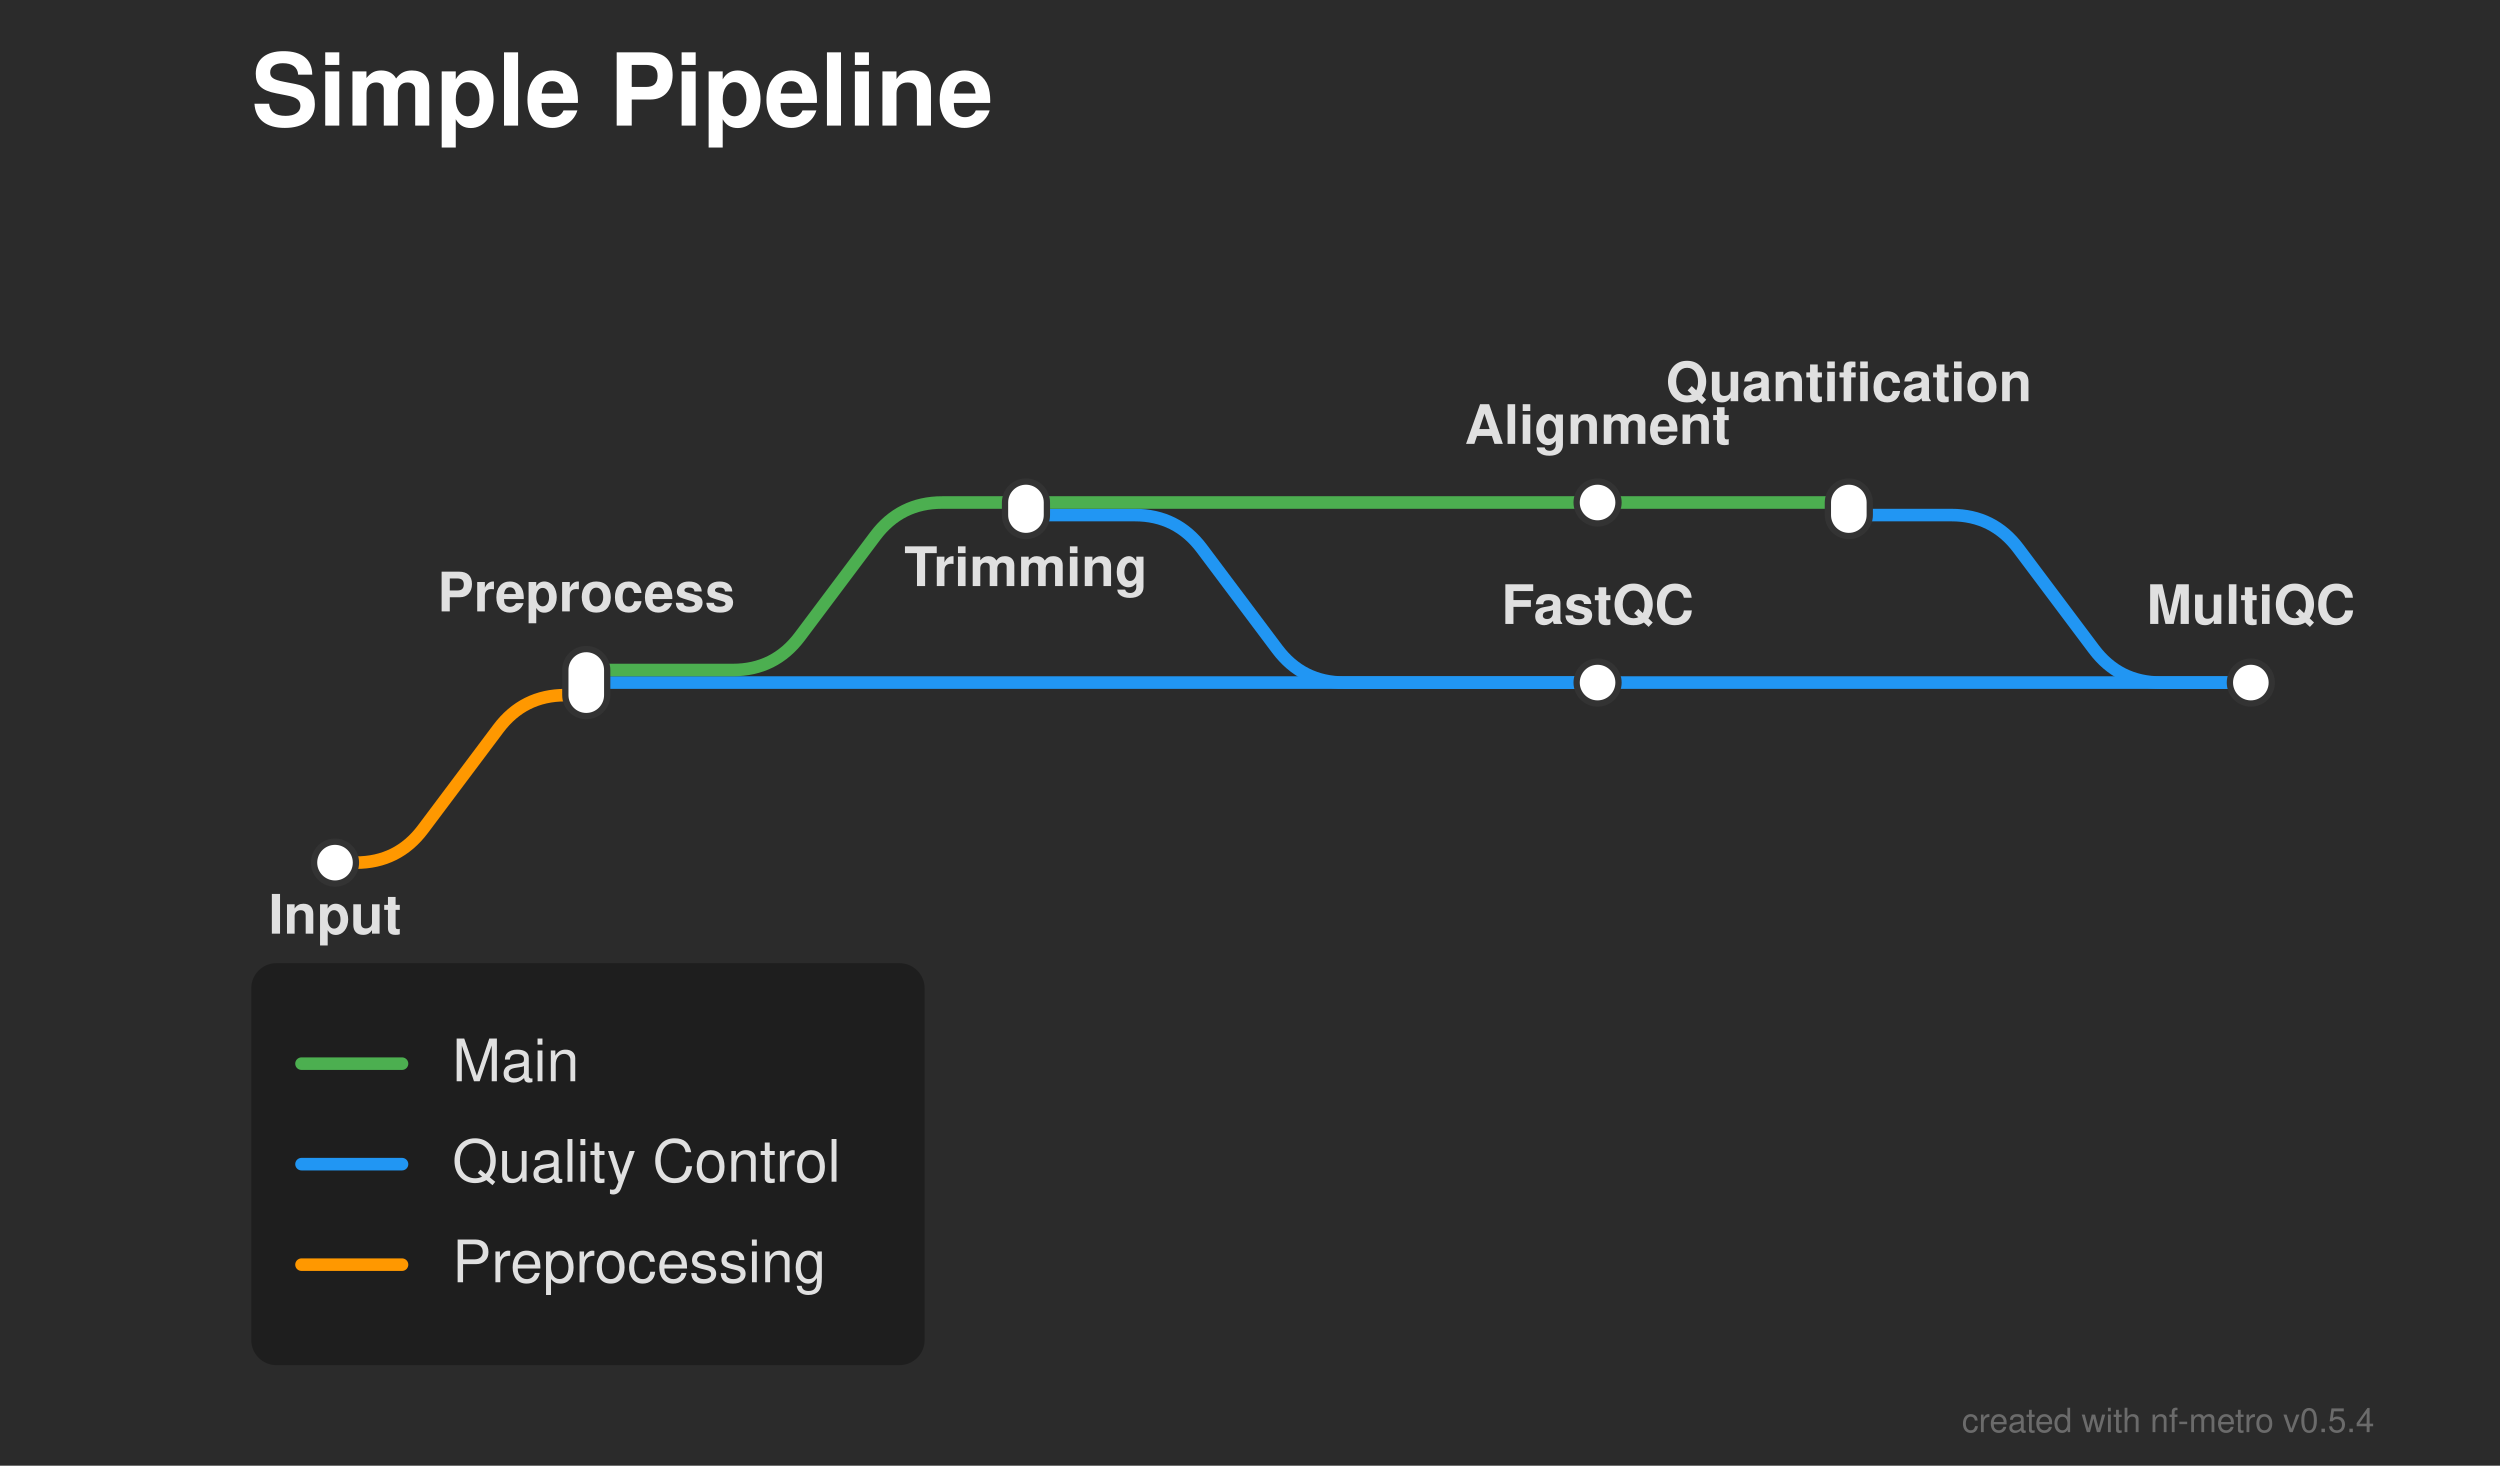
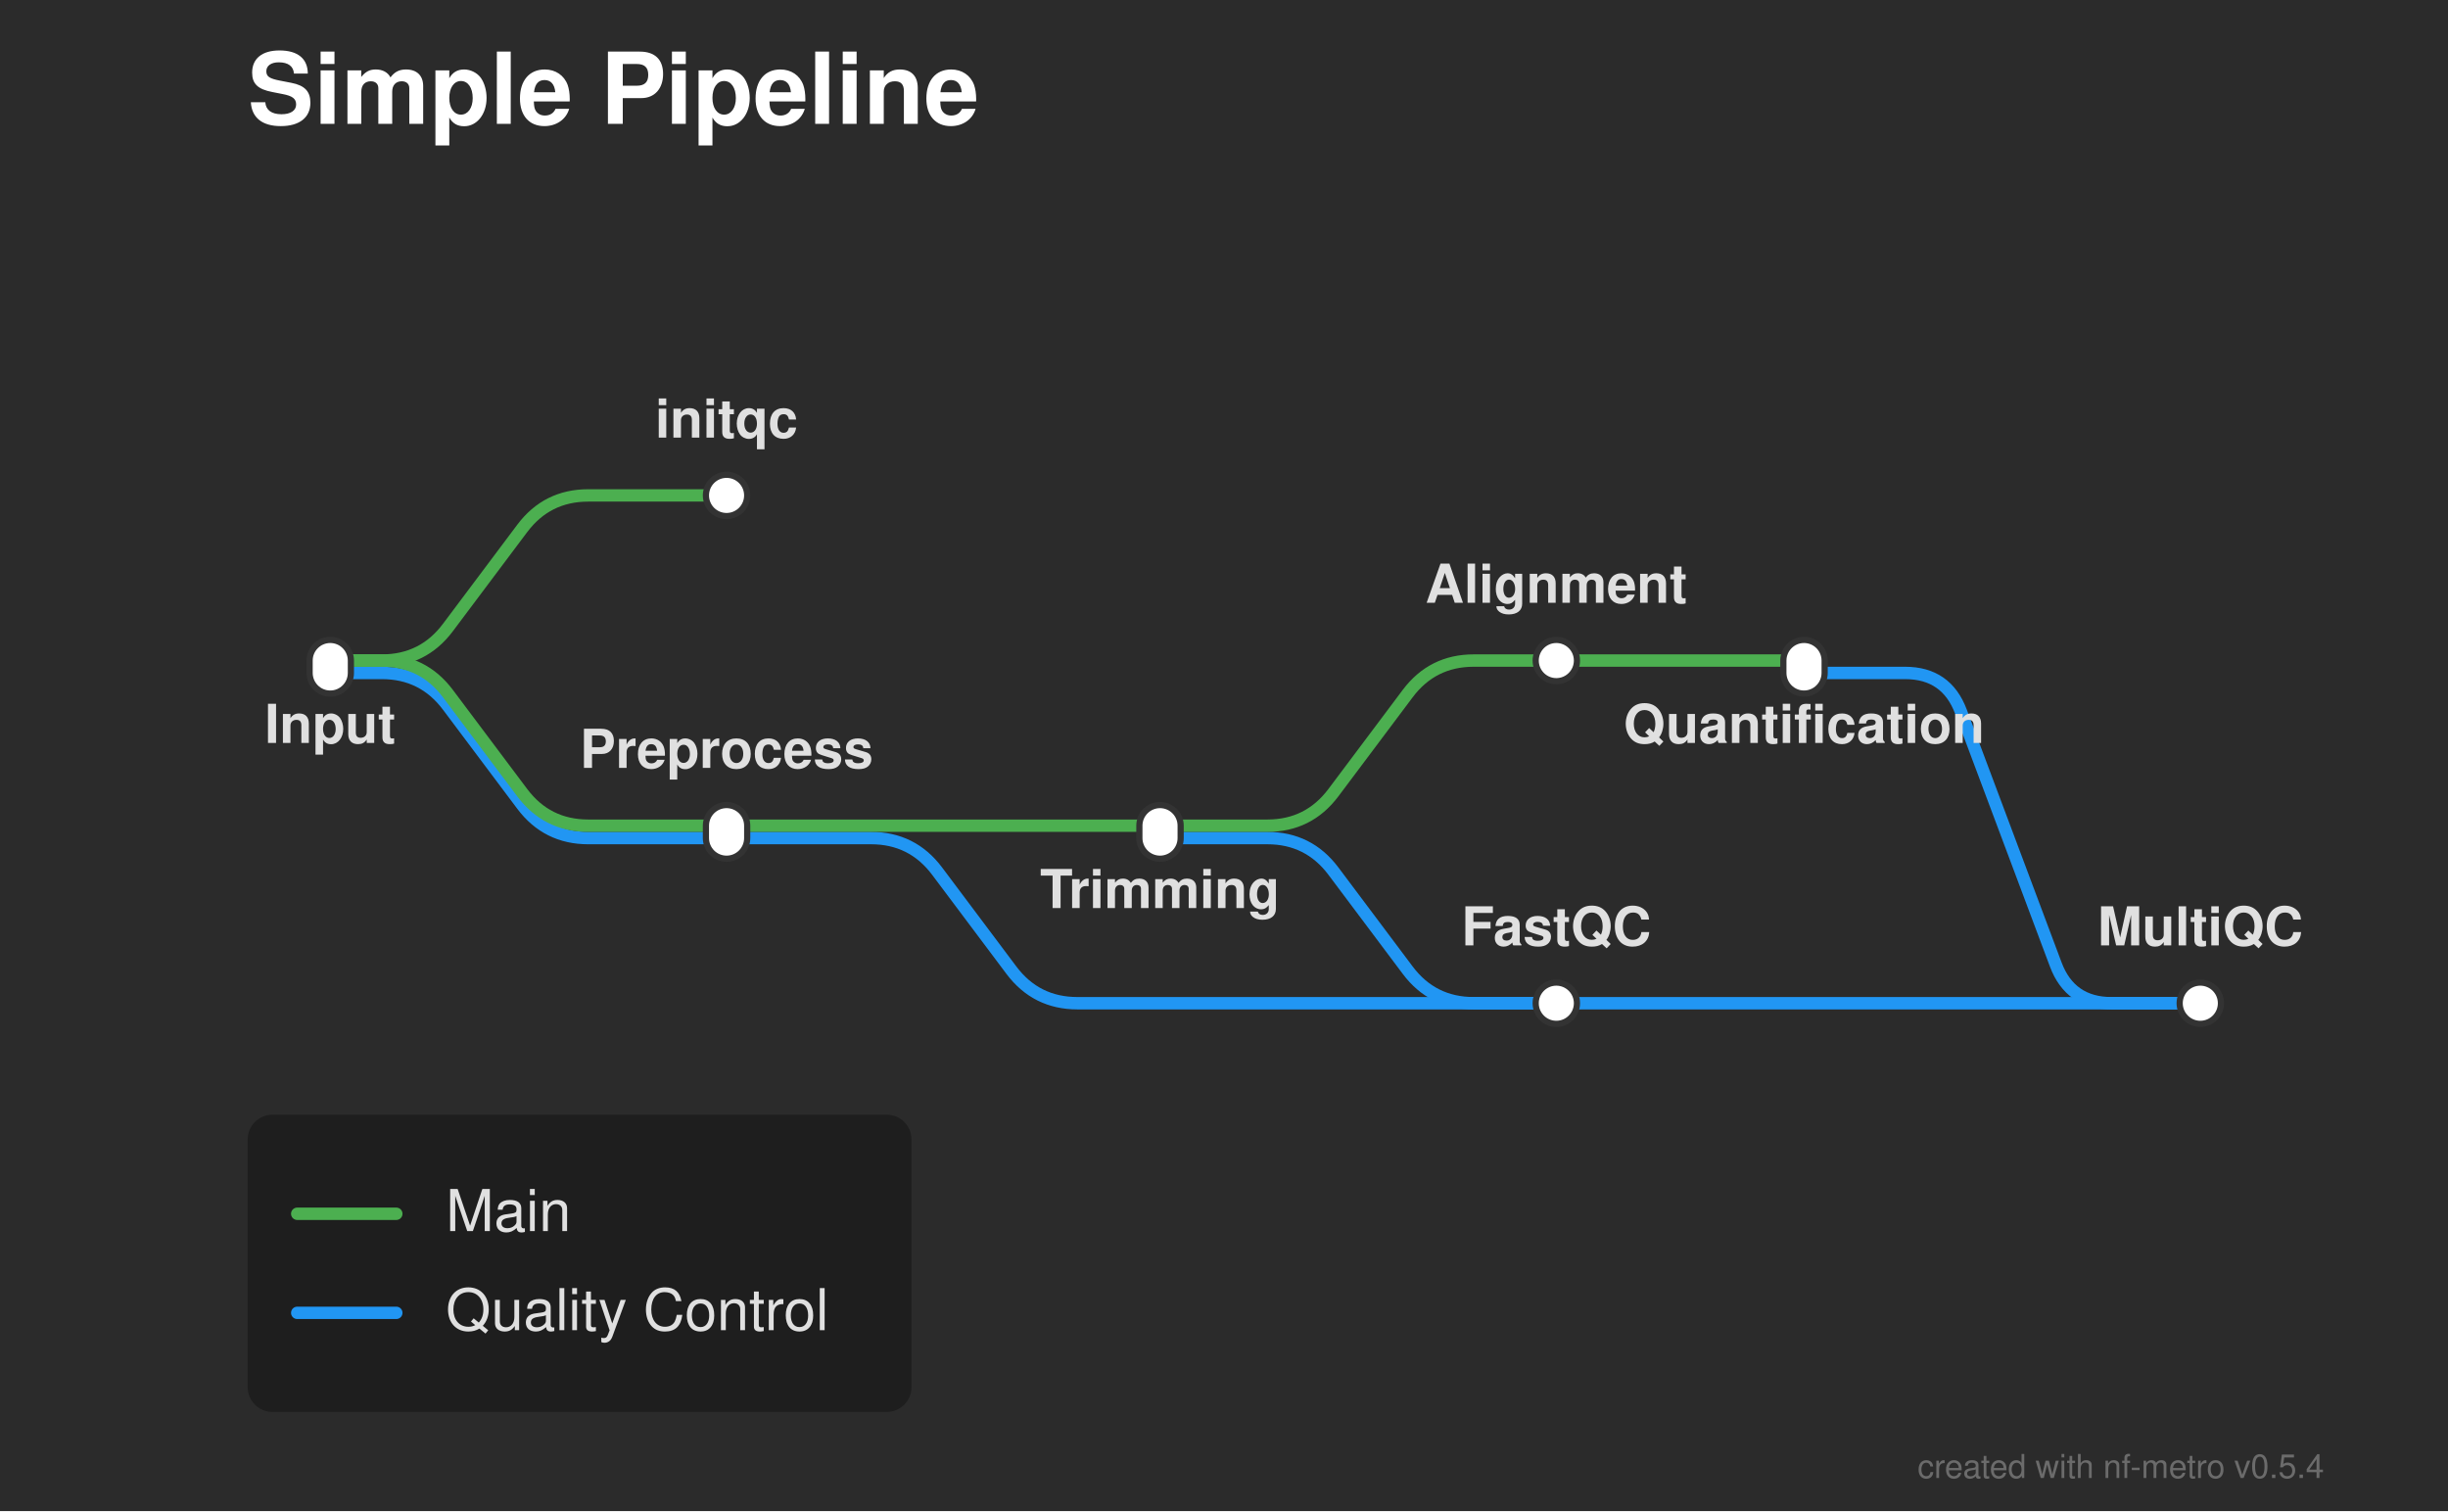
- <svg xmlns="http://www.w3.org/2000/svg" width="597" height="350" viewBox="0 0 597 350">
+ <svg xmlns="http://www.w3.org/2000/svg" width="593" height="366" viewBox="0 0 593 366">
  <defs>
</defs>
-   <rect x="0" y="0" width="597" height="350" fill="#2b2b2b" />
+   <rect x="0" y="0" width="593" height="366" fill="#2b2b2b" />
  <text x="60.0" y="30.0" font-size="24.0" fill="#ffffff" font-family="'Helvetica Neue', Helvetica, Arial, sans-serif" font-weight="bold" class="nf-metro-title">Simple Pipeline</text>
-   <path d="M80.0,206.0 L85.0,206.0 Q95.0,206.0,101.0,198.0 L119.0,174.0 Q125.0,166.0,135.0,166.0 L140.0,166.0" stroke="#FF9800" stroke-width="3.0" fill="none" stroke-linecap="round" stroke-linejoin="round" />
-   <path d="M140.0,163.0 L381.5,163.0" stroke="#2196F3" stroke-width="3.0" stroke-linecap="round" />
-   <path d="M381.5,163.0 L537.5,163.0" stroke="#2196F3" stroke-width="3.0" stroke-linecap="round" />
-   <path d="M140.0,160.0 L175.0,160.0 Q185.0,160.0,191.0,152.0 L209.0,128.0 Q215.0,120.0,225.0,120.0 L245.0,120.0" stroke="#4CAF50" stroke-width="3.0" fill="none" stroke-linecap="round" stroke-linejoin="round" />
-   <path d="M245.0,123.0 L271.0,123.0 Q281.0,123.0,287.0,131.0 L305.0,155.0 Q311.0,163.0,321.0,163.0 L381.5,163.0" stroke="#2196F3" stroke-width="3.0" fill="none" stroke-linecap="round" stroke-linejoin="round" />
-   <path d="M441.5,123.0 L466.0,123.0 Q476.0,123.0,482.0,131.0 L500.0,155.0 Q506.0,163.0,516.0,163.0 L537.5,163.0" stroke="#2196F3" stroke-width="3.0" fill="none" stroke-linecap="round" stroke-linejoin="round" />
-   <path d="M245.0,120.0 L381.5,120.0" stroke="#4CAF50" stroke-width="3.0" stroke-linecap="round" />
-   <path d="M381.5,120.0 L441.5,120.0" stroke="#4CAF50" stroke-width="3.0" stroke-linecap="round" />
-   <rect x="75.0" y="201.0" width="10.0" height="10.0" rx="5.0" ry="5.0" fill="#ffffff" stroke="#333333" stroke-width="1.5" />
-   <rect x="376.5" y="158.0" width="10.0" height="10.0" rx="5.0" ry="5.0" fill="#ffffff" stroke="#333333" stroke-width="1.5" />
-   <rect x="240.0" y="115.0" width="10.0" height="13.0" rx="5.0" ry="5.0" fill="#ffffff" stroke="#333333" stroke-width="1.5" />
-   <rect x="376.5" y="115.0" width="10.0" height="10.0" rx="5.0" ry="5.0" fill="#ffffff" stroke="#333333" stroke-width="1.5" />
-   <rect x="436.5" y="115.0" width="10.0" height="13.0" rx="5.0" ry="5.0" fill="#ffffff" stroke="#333333" stroke-width="1.5" />
-   <rect x="532.5" y="158.0" width="10.0" height="10.0" rx="5.0" ry="5.0" fill="#ffffff" stroke="#333333" stroke-width="1.5" />
-   <rect x="135.0" y="155.0" width="10.0" height="16.0" rx="5.0" ry="5.0" fill="#ffffff" stroke="#333333" stroke-width="1.5" />
-   <text x="80.0" y="217.0" font-size="13.0" fill="#e0e0e0" font-family="'Helvetica Neue', Helvetica, Arial, sans-serif" font-weight="bold" text-anchor="middle" dominant-baseline="hanging">Input</text>
-   <text x="140.0" y="146.0" font-size="13.0" fill="#e0e0e0" font-family="'Helvetica Neue', Helvetica, Arial, sans-serif" font-weight="bold" text-anchor="middle" dominant-baseline="auto">Preprocess</text>
-   <text x="245.0" y="134.0" font-size="13.0" fill="#e0e0e0" font-family="'Helvetica Neue', Helvetica, Arial, sans-serif" font-weight="bold" text-anchor="middle" dominant-baseline="hanging">Trimming</text>
-   <text x="381.5" y="106.0" font-size="13.0" fill="#e0e0e0" font-family="'Helvetica Neue', Helvetica, Arial, sans-serif" font-weight="bold" text-anchor="middle" dominant-baseline="auto">Alignment</text>
-   <text x="381.5" y="149.0" font-size="13.0" fill="#e0e0e0" font-family="'Helvetica Neue', Helvetica, Arial, sans-serif" font-weight="bold" text-anchor="middle" dominant-baseline="auto">FastQC</text>
-   <text x="441.5" y="95.8" font-size="13.0" fill="#e0e0e0" font-family="'Helvetica Neue', Helvetica, Arial, sans-serif" font-weight="bold" text-anchor="middle" dominant-baseline="auto">Quantification</text>
-   <text x="537.5" y="149.0" font-size="13.0" fill="#e0e0e0" font-family="'Helvetica Neue', Helvetica, Arial, sans-serif" font-weight="bold" text-anchor="middle" dominant-baseline="auto">MultiQC</text>
-   <rect x="60.0" y="230.0" width="160.8" height="96.0" rx="6" ry="6" fill="rgba(0, 0, 0, 0.3)" />
-   <path d="M72.0,254.0 L96.0,254.0" stroke="#4CAF50" stroke-width="3.0" stroke-linecap="round" />
-   <text x="108.0" y="254.0" font-size="14.0" fill="#e0e0e0" font-family="'Helvetica Neue', Helvetica, Arial, sans-serif" dy="0.3em">Main</text>
-   <path d="M72.0,278.0 L96.0,278.0" stroke="#2196F3" stroke-width="3.0" stroke-linecap="round" />
-   <text x="108.0" y="278.0" font-size="14.0" fill="#e0e0e0" font-family="'Helvetica Neue', Helvetica, Arial, sans-serif" dy="0.3em">Quality Control</text>
-   <path d="M72.0,302.0 L96.0,302.0" stroke="#FF9800" stroke-width="3.0" stroke-linecap="round" />
-   <text x="108.0" y="302.0" font-size="14.0" fill="#e0e0e0" font-family="'Helvetica Neue', Helvetica, Arial, sans-serif" dy="0.3em">Preprocessing</text>
-   <text x="567.0" y="342.0" font-size="8" fill="rgba(150, 150, 150, 0.6)" font-family="'Helvetica Neue', Helvetica, Arial, sans-serif" text-anchor="end">created with nf-metro v0.5.4</text>
+   <path d="M377.0,243.0 L533.0,243.0" stroke="#2196F3" stroke-width="3.0" stroke-linecap="round" />
+   <path d="M176.0,203.0 L211.0,203.0 Q221.0,203.0,227.0,211.0 L245.0,235.0 Q251.0,243.0,261.0,243.0 L377.0,243.0" stroke="#2196F3" stroke-width="3.0" fill="none" stroke-linecap="round" stroke-linejoin="round" />
+   <path d="M281.0,203.0 L307.0,203.0 Q317.0,203.0,323.0,211.0 L341.0,235.0 Q347.0,243.0,357.0,243.0 L377.0,243.0" stroke="#2196F3" stroke-width="3.0" fill="none" stroke-linecap="round" stroke-linejoin="round" />
+   <path d="M176.0,200.0 L281.0,200.0" stroke="#4CAF50" stroke-width="3.0" stroke-linecap="round" />
+   <path d="M281.0,200.0 L307.0,200.0 Q317.0,200.0,323.0,192.0 L341.0,168.0 Q347.0,160.0,357.0,160.0 L377.0,160.0" stroke="#4CAF50" stroke-width="3.0" fill="none" stroke-linecap="round" stroke-linejoin="round" />
+   <path d="M80.0,163.0 L92.5,163.0 Q102.5,163.0,108.5,171.0 L126.5,195.0 Q132.5,203.0,142.5,203.0 L176.0,203.0" stroke="#2196F3" stroke-width="3.0" fill="none" stroke-linecap="round" stroke-linejoin="round" />
+   <path d="M437.0,163.0 L461.5,163.0 Q471.5,163.0,475.011,172.363 L497.989,233.637 Q501.5,243.0,511.5,243.0 L533.0,243.0" stroke="#2196F3" stroke-width="3.0" fill="none" stroke-linecap="round" stroke-linejoin="round" />
+   <path d="M80.0,160.0 L92.5,160.0 Q102.5,160.0,108.5,152.0 L126.5,128.0 Q132.5,120.0,142.5,120.0 L176.0,120.0" stroke="#4CAF50" stroke-width="3.0" fill="none" stroke-linecap="round" stroke-linejoin="round" />
+   <path d="M80.0,160.0 L92.5,160.0 Q102.5,160.0,108.5,168.0 L126.5,192.0 Q132.5,200.0,142.5,200.0 L176.0,200.0" stroke="#4CAF50" stroke-width="3.0" fill="none" stroke-linecap="round" stroke-linejoin="round" />
+   <path d="M377.0,160.0 L437.0,160.0" stroke="#4CAF50" stroke-width="3.0" stroke-linecap="round" />
+   <rect x="75.0" y="155.0" width="10.0" height="13.0" rx="5.0" ry="5.0" fill="#ffffff" stroke="#333333" stroke-width="1.5" />
+   <rect x="372.0" y="238.0" width="10.0" height="10.0" rx="5.0" ry="5.0" fill="#ffffff" stroke="#333333" stroke-width="1.5" />
+   <rect x="276.0" y="195.0" width="10.0" height="13.0" rx="5.0" ry="5.0" fill="#ffffff" stroke="#333333" stroke-width="1.5" />
+   <rect x="372.0" y="155.0" width="10.0" height="10.0" rx="5.0" ry="5.0" fill="#ffffff" stroke="#333333" stroke-width="1.5" />
+   <rect x="432.0" y="155.0" width="10.0" height="13.0" rx="5.0" ry="5.0" fill="#ffffff" stroke="#333333" stroke-width="1.5" />
+   <rect x="528.0" y="238.0" width="10.0" height="10.0" rx="5.0" ry="5.0" fill="#ffffff" stroke="#333333" stroke-width="1.5" />
+   <rect x="171.0" y="115.0" width="10.0" height="10.0" rx="5.0" ry="5.0" fill="#ffffff" stroke="#333333" stroke-width="1.5" />
+   <rect x="171.0" y="195.0" width="10.0" height="13.0" rx="5.0" ry="5.0" fill="#ffffff" stroke="#333333" stroke-width="1.5" />
+   <text x="80.0" y="174.0" font-size="13.0" fill="#e0e0e0" font-family="'Helvetica Neue', Helvetica, Arial, sans-serif" font-weight="bold" text-anchor="middle" dominant-baseline="hanging">Input</text>
+   <text x="176.0" y="106.0" font-size="13.0" fill="#e0e0e0" font-family="'Helvetica Neue', Helvetica, Arial, sans-serif" font-weight="bold" text-anchor="middle" dominant-baseline="auto">initqc</text>
+   <text x="176.0" y="186.0" font-size="13.0" fill="#e0e0e0" font-family="'Helvetica Neue', Helvetica, Arial, sans-serif" font-weight="bold" text-anchor="middle" dominant-baseline="auto">Preprocess</text>
+   <text x="281.0" y="214.0" font-size="13.0" fill="#e0e0e0" font-family="'Helvetica Neue', Helvetica, Arial, sans-serif" font-weight="bold" text-anchor="middle" dominant-baseline="hanging">Trimming</text>
+   <text x="377.0" y="146.0" font-size="13.0" fill="#e0e0e0" font-family="'Helvetica Neue', Helvetica, Arial, sans-serif" font-weight="bold" text-anchor="middle" dominant-baseline="auto">Alignment</text>
+   <text x="377.0" y="229.0" font-size="13.0" fill="#e0e0e0" font-family="'Helvetica Neue', Helvetica, Arial, sans-serif" font-weight="bold" text-anchor="middle" dominant-baseline="auto">FastQC</text>
+   <text x="437.0" y="174.0" font-size="13.0" fill="#e0e0e0" font-family="'Helvetica Neue', Helvetica, Arial, sans-serif" font-weight="bold" text-anchor="middle" dominant-baseline="hanging">Quantification</text>
+   <text x="533.0" y="229.0" font-size="13.0" fill="#e0e0e0" font-family="'Helvetica Neue', Helvetica, Arial, sans-serif" font-weight="bold" text-anchor="middle" dominant-baseline="auto">MultiQC</text>
+   <rect x="60.0" y="270.0" width="160.8" height="72.0" rx="6" ry="6" fill="rgba(0, 0, 0, 0.3)" />
+   <path d="M72.0,294.0 L96.0,294.0" stroke="#4CAF50" stroke-width="3.0" stroke-linecap="round" />
+   <text x="108.0" y="294.0" font-size="14.0" fill="#e0e0e0" font-family="'Helvetica Neue', Helvetica, Arial, sans-serif" dy="0.3em">Main</text>
+   <path d="M72.0,318.0 L96.0,318.0" stroke="#2196F3" stroke-width="3.0" stroke-linecap="round" />
+   <text x="108.0" y="318.0" font-size="14.0" fill="#e0e0e0" font-family="'Helvetica Neue', Helvetica, Arial, sans-serif" dy="0.3em">Quality Control</text>
+   <text x="563.0" y="358.0" font-size="8" fill="rgba(150, 150, 150, 0.6)" font-family="'Helvetica Neue', Helvetica, Arial, sans-serif" text-anchor="end">created with nf-metro v0.5.4</text>
</svg>
